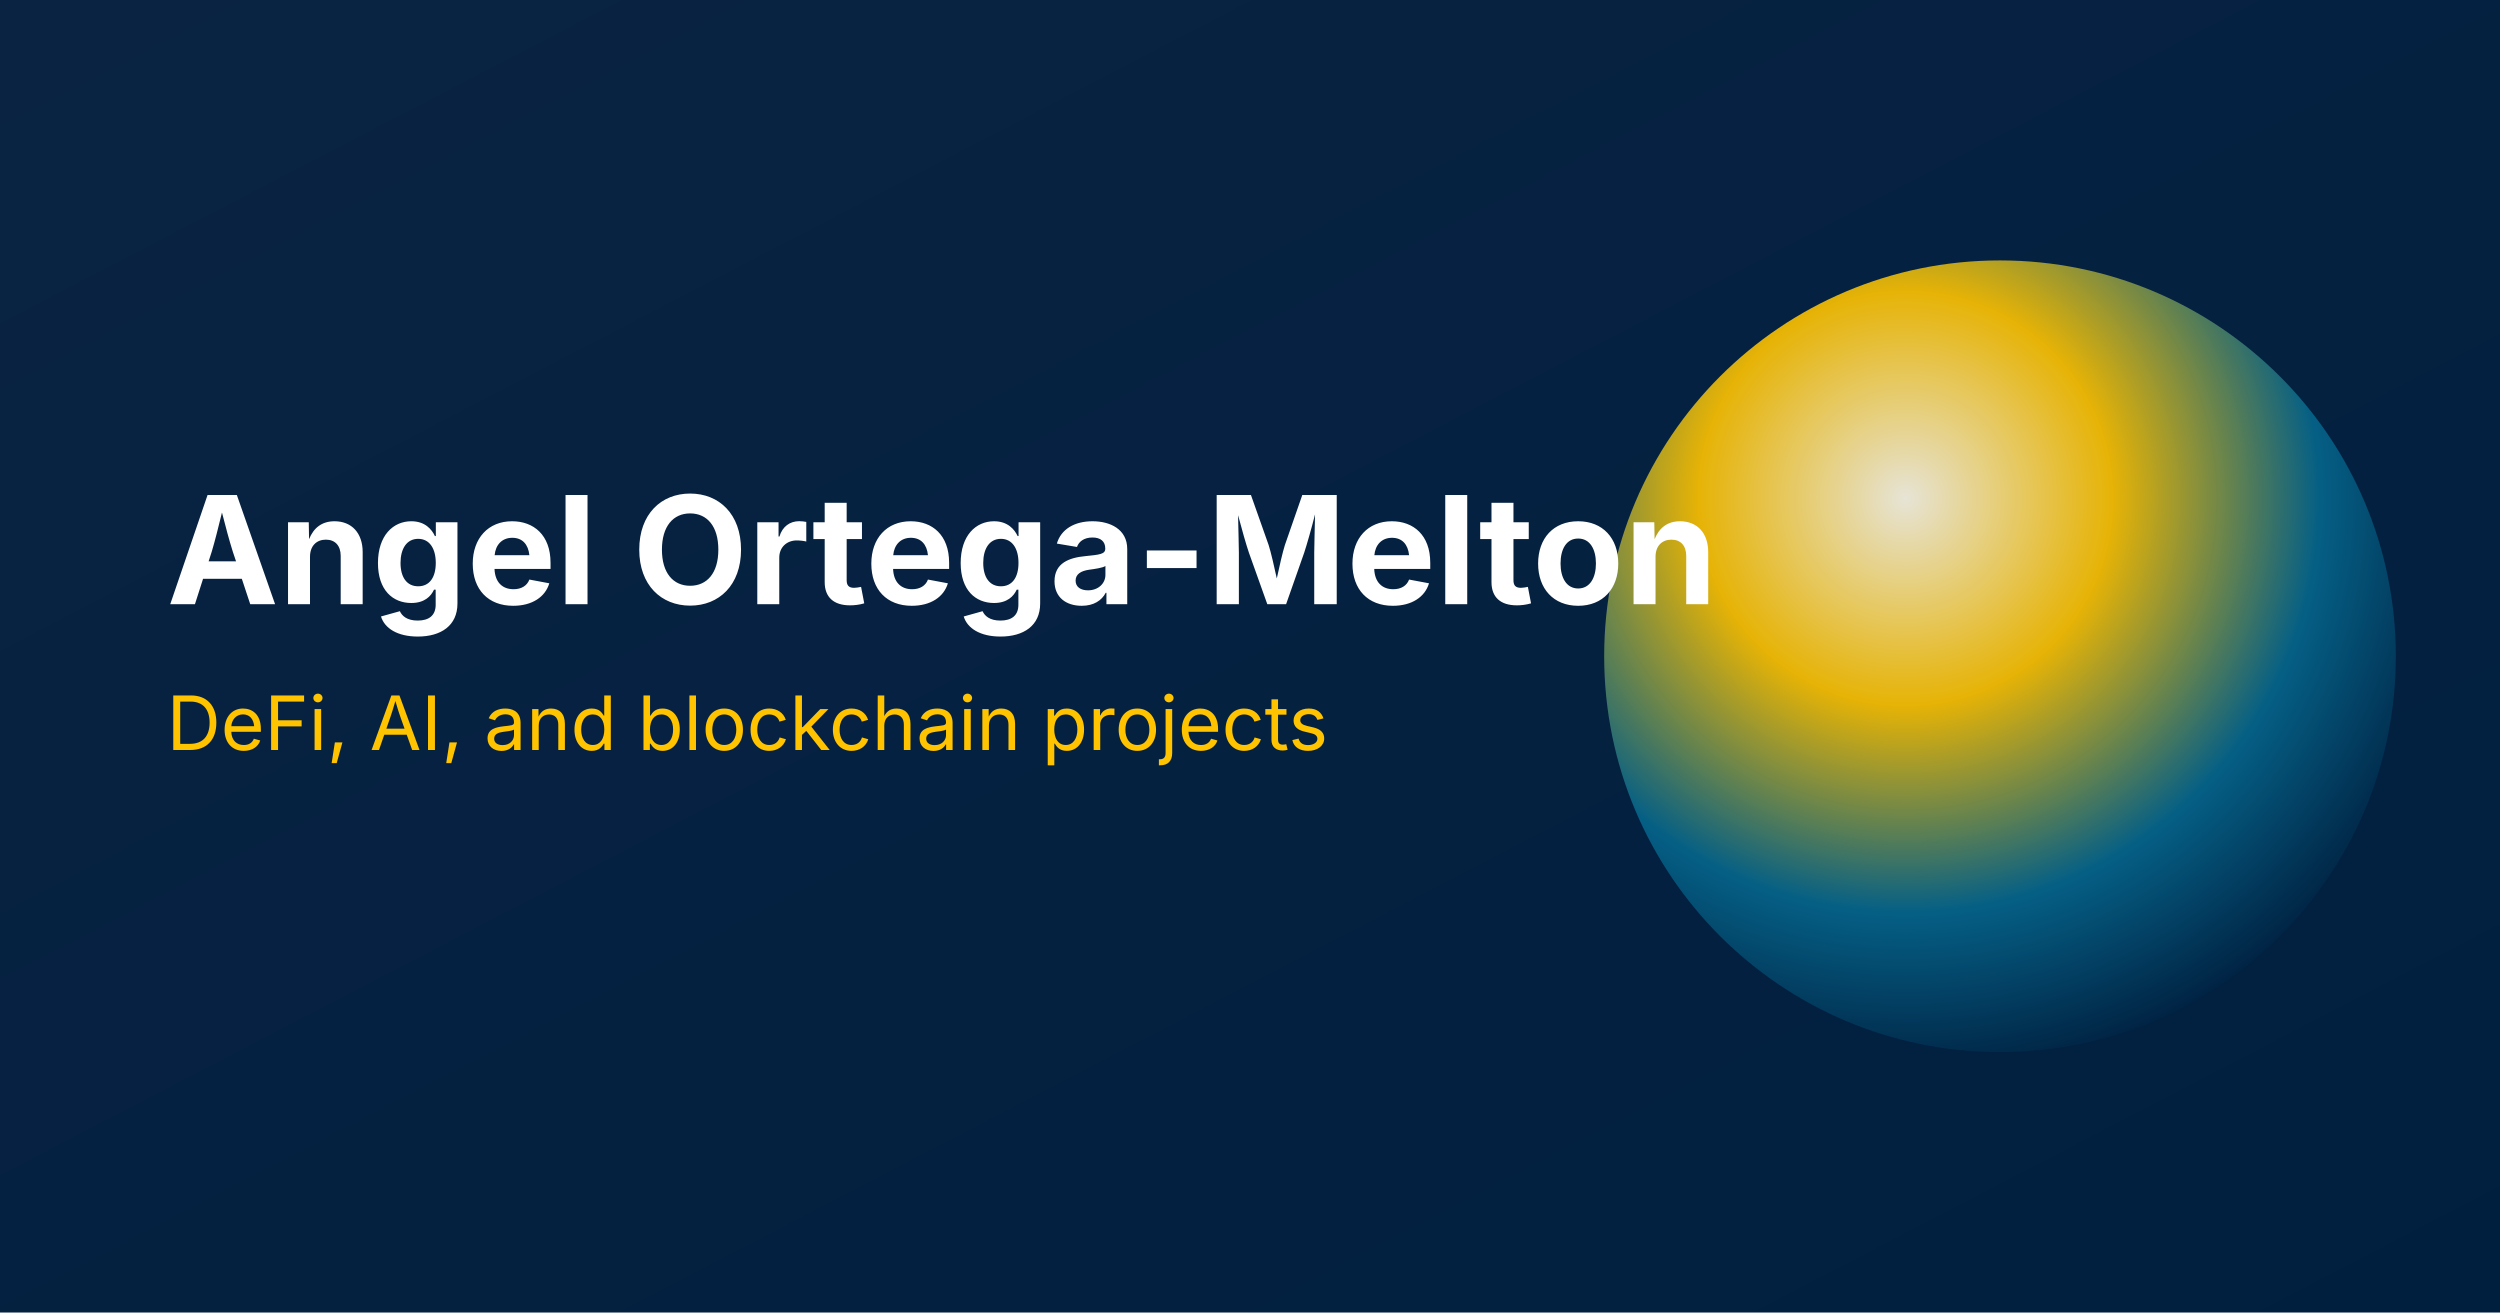
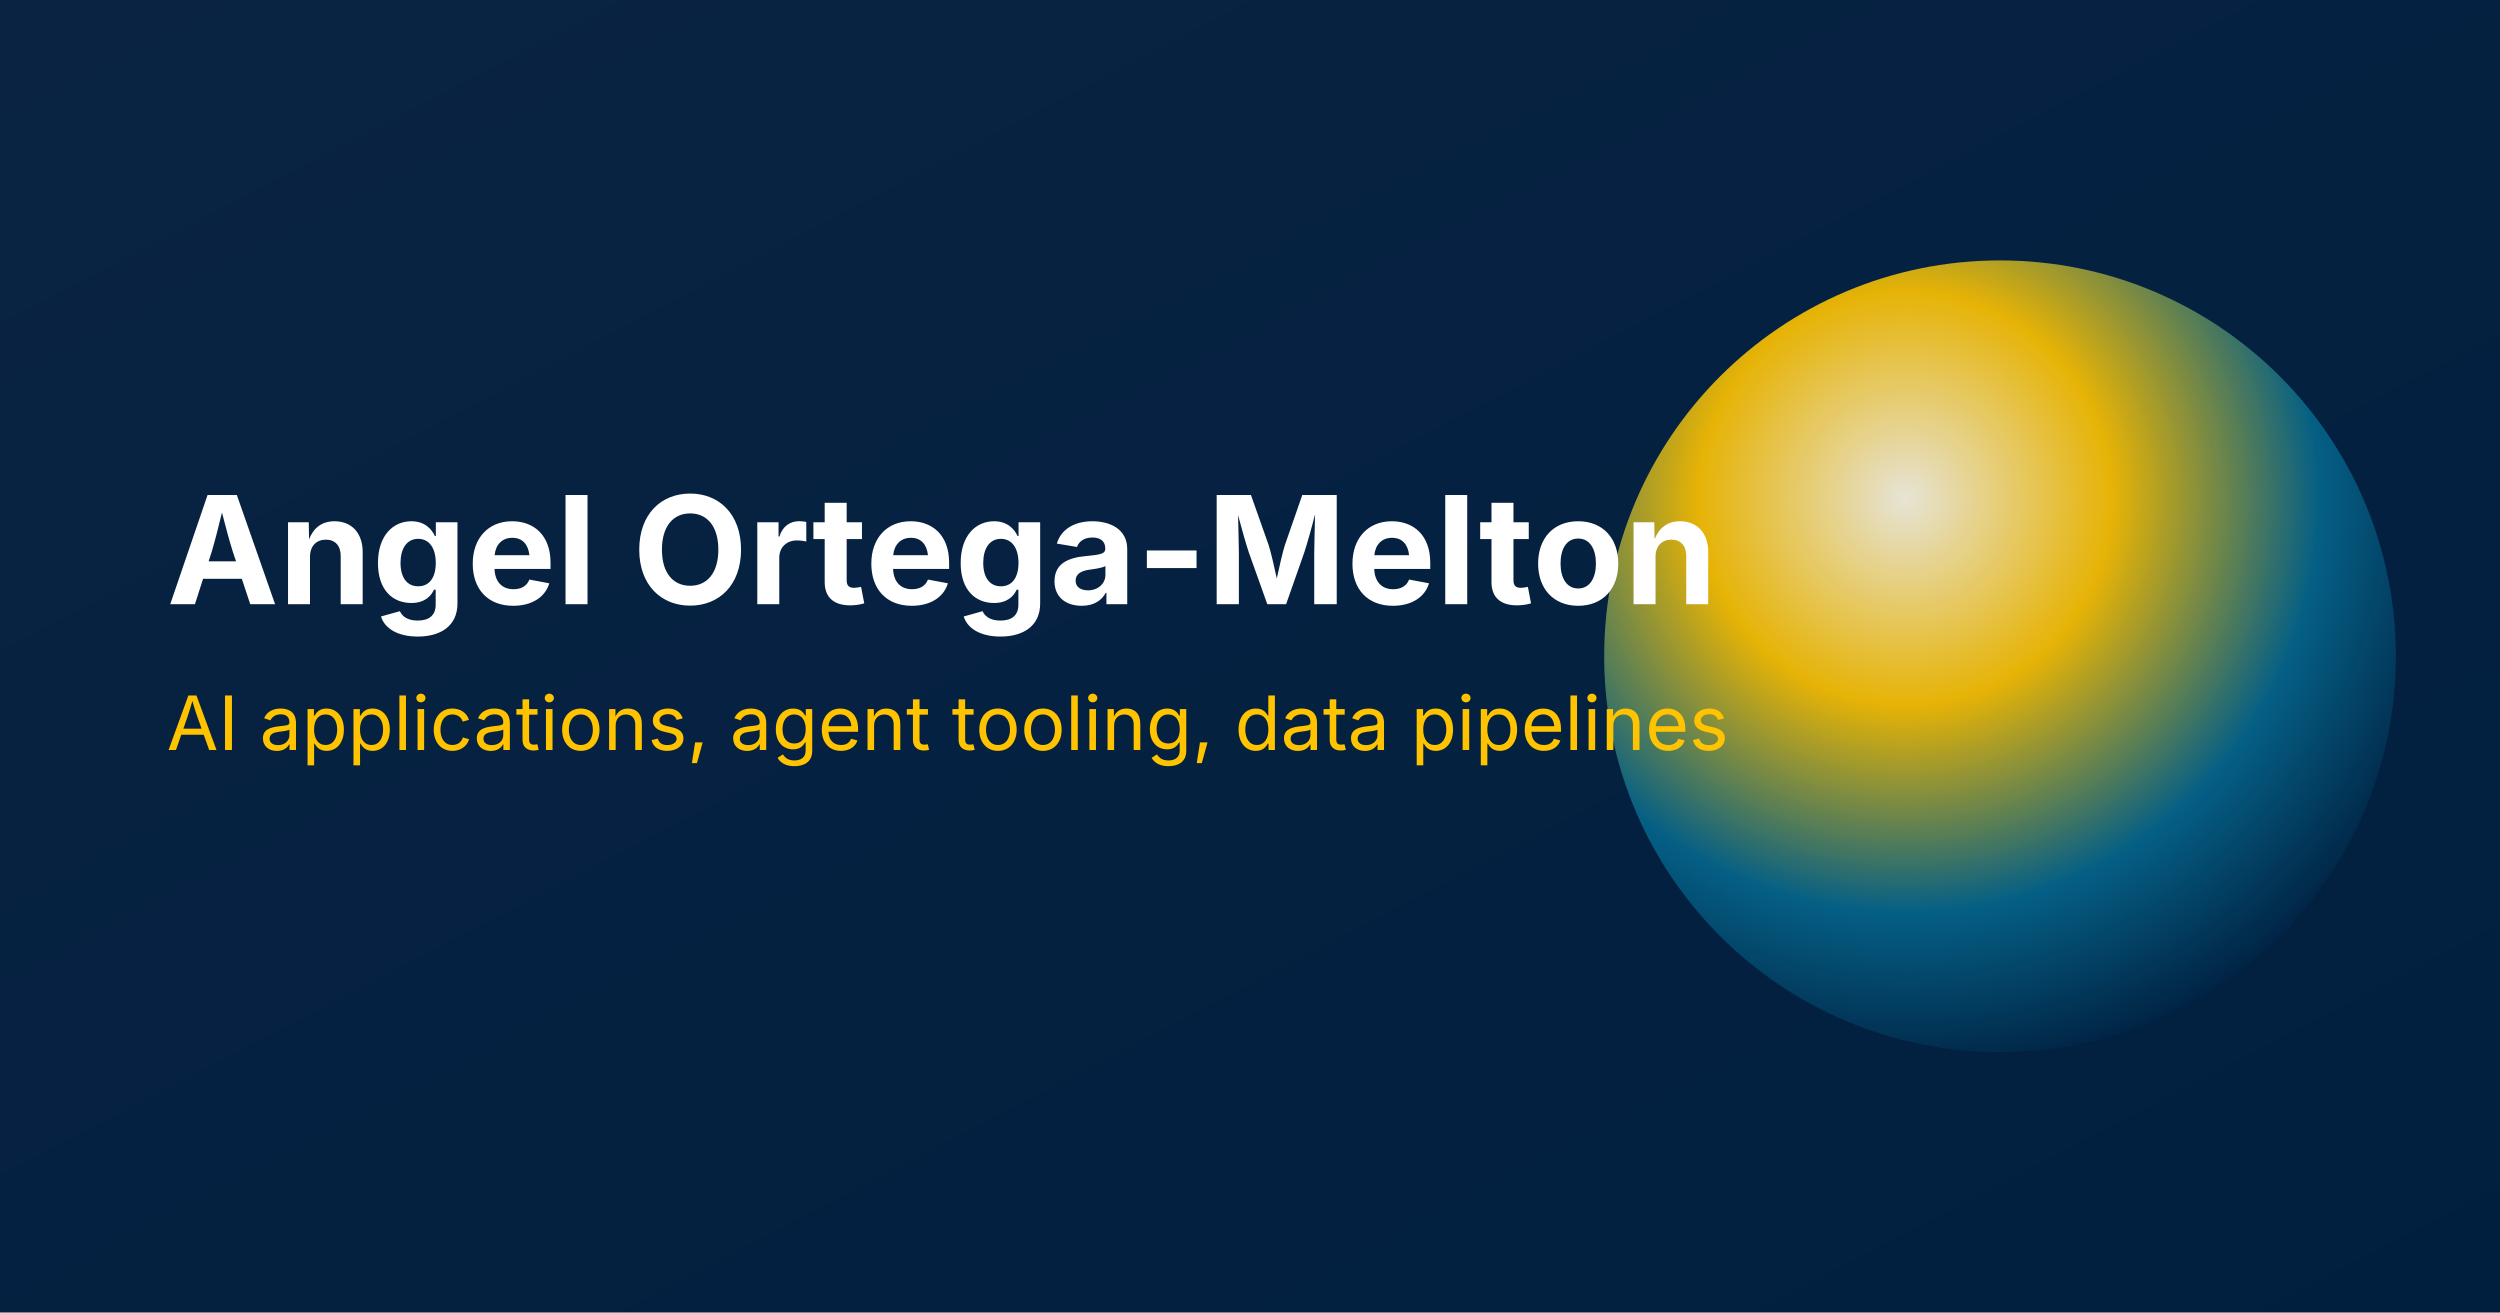
<svg xmlns="http://www.w3.org/2000/svg" width="1200" height="630" viewBox="0 0 1200 630">
  <defs>
    <linearGradient id="bg" x1="0" y1="0" x2="1" y2="1">
      <stop offset="0%" stop-color="#0a2342" />
      <stop offset="100%" stop-color="#001f3f" />
    </linearGradient>
    <radialGradient id="orb" cx="38%" cy="30%" r="75%">
      <stop offset="0%" stop-color="#fff9e6" />
      <stop offset="35%" stop-color="#ffc300" />
      <stop offset="70%" stop-color="#05668d" />
      <stop offset="100%" stop-color="#001f3f" />
    </radialGradient>
  </defs>
  <rect width="1200" height="630" fill="url(#bg)" />
  <circle cx="960" cy="315" r="190" fill="url(#orb)" opacity="0.9" />
  <text x="80" y="290" font-family="Inter, system-ui, sans-serif" font-size="72" font-weight="700" fill="#ffffff">Angel Ortega-Melton</text>
-   <text x="80" y="360" font-family="Inter, system-ui, sans-serif" font-size="36" fill="#ffc300">DeFi, AI, and blockchain projects</text>
+   <text x="80" y="360" font-family="Inter, system-ui, sans-serif" font-size="36" fill="#ffc300">AI applications, agent tooling, data pipelines</text>
</svg>
